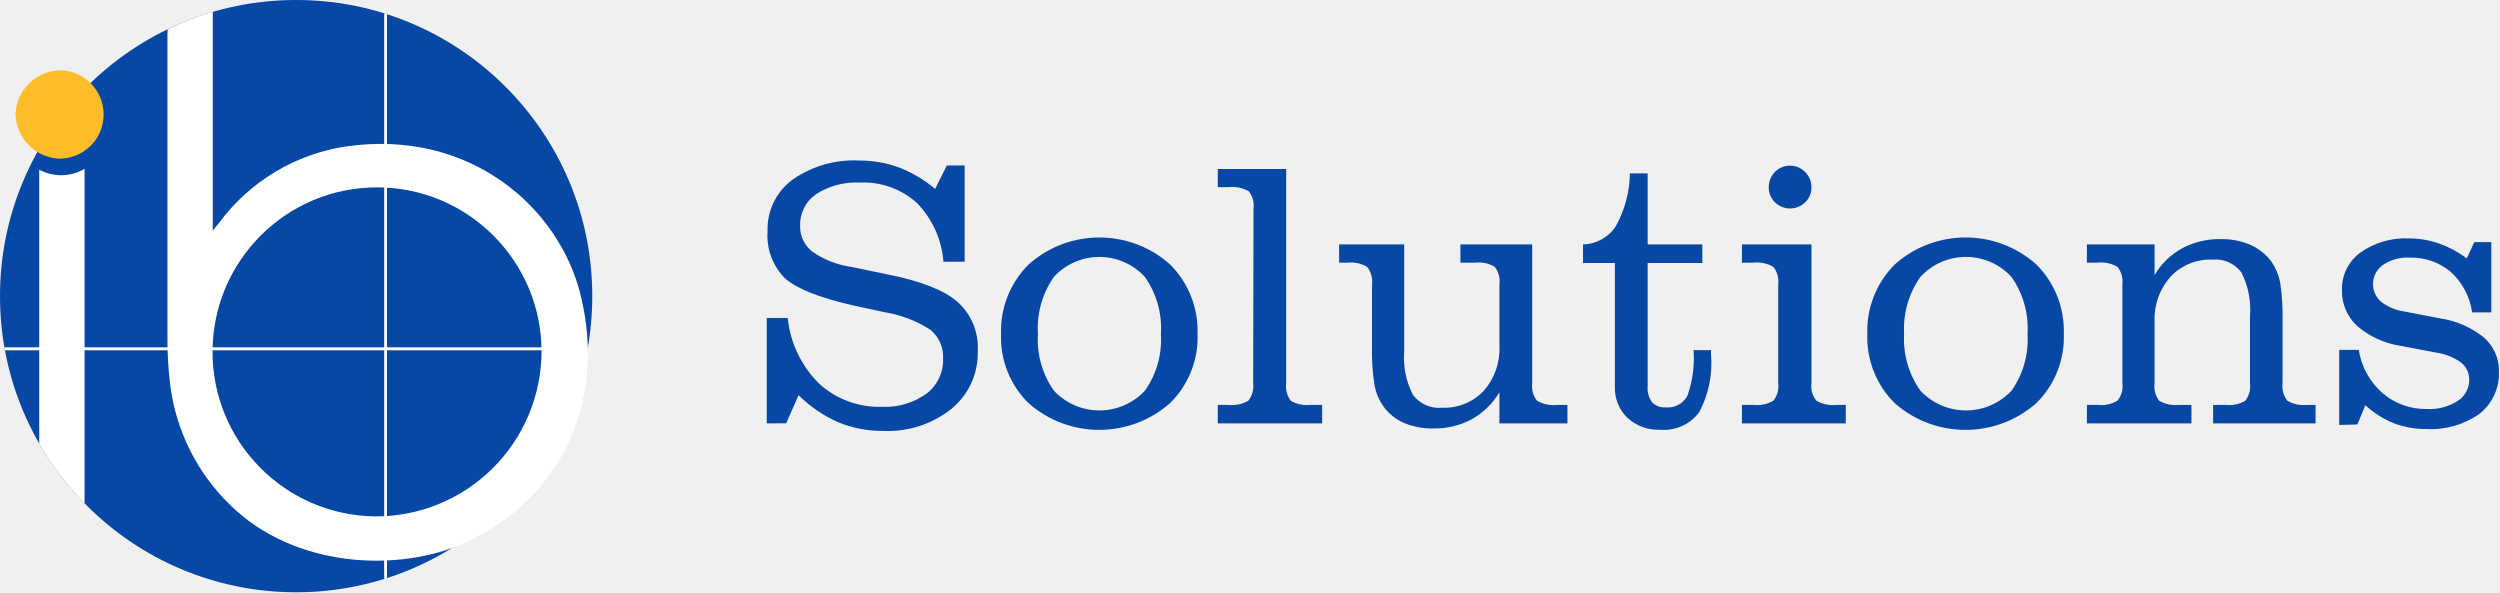
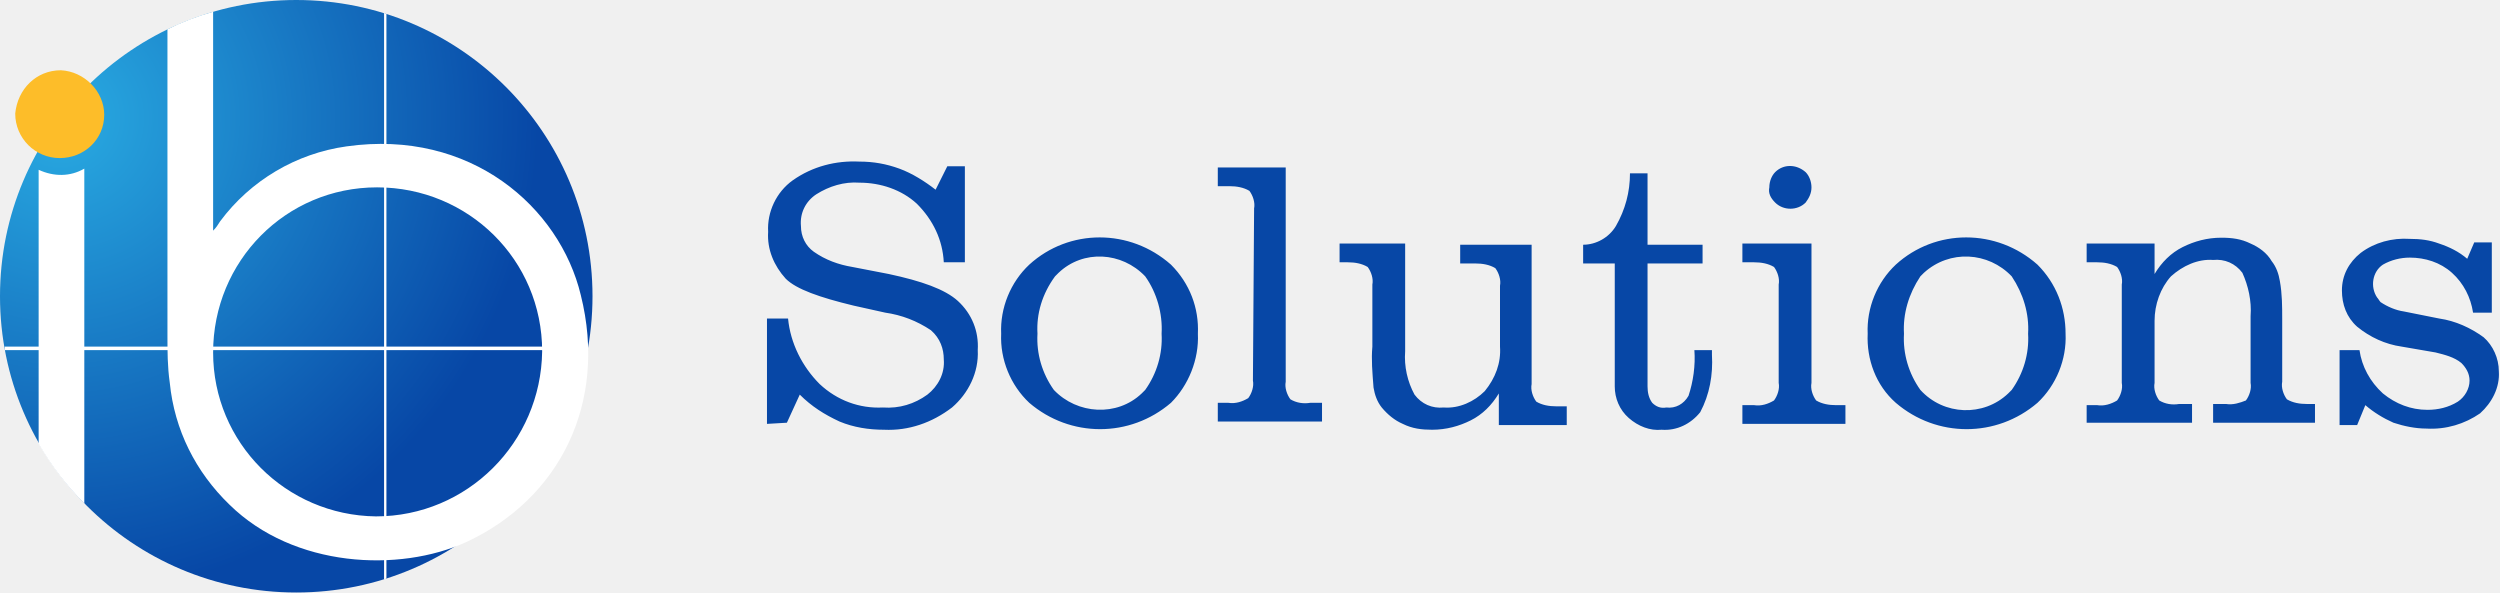
- <svg xmlns="http://www.w3.org/2000/svg" viewBox="0 0 213.5 50.59">
-   <defs>
-     <style>.cls-1{fill:#0747a6}.cls-2{fill:#fff}</style>
-   </defs>
-   <g id="Layer_2" data-name="Layer 2">
-     <g id="Layer_1-2" data-name="Layer 1">
-       <path class="cls-1" d="M65.48 36.16v-9h1.79a9.19 9.19 0 0 0 2.66 5.58 7.58 7.58 0 0 0 5.41 2 6 6 0 0 0 3.78-1.12 3.59 3.59 0 0 0 1.42-3 3 3 0 0 0-1.07-2.45 10.23 10.23 0 0 0-3.94-1.51l-2.69-.58q-4.36-1-5.83-2.34a5.18 5.18 0 0 1-1.46-4 5.24 5.24 0 0 1 2.12-4.39 9.13 9.13 0 0 1 5.72-1.64 9.73 9.73 0 0 1 3.38.59 11 11 0 0 1 3.09 1.83l1-2h1.52v8.22h-1.81a8.06 8.06 0 0 0-2.25-5 6.81 6.81 0 0 0-4.9-1.76 6.33 6.33 0 0 0-3.74 1 3.17 3.17 0 0 0-1.35 2.72 2.68 2.68 0 0 0 1.07 2.2 7.74 7.74 0 0 0 3.34 1.29l3.14.65c2.78.56 4.75 1.33 5.89 2.33A5.22 5.22 0 0 1 83.5 30a6.14 6.14 0 0 1-2.24 4.91 8.71 8.71 0 0 1-5.83 1.89 9.93 9.93 0 0 1-3.85-.74 11.32 11.32 0 0 1-3.38-2.31l-1.06 2.4zM85.49 28.52a8 8 0 0 1 2.36-5.94 9.07 9.07 0 0 1 12.07 0 8 8 0 0 1 2.35 5.94 7.87 7.87 0 0 1-2.35 5.91 9.14 9.14 0 0 1-12.08 0 7.87 7.87 0 0 1-2.35-5.91zm3.15 0A7.54 7.54 0 0 0 90 33.36a5.32 5.32 0 0 0 7.78 0 7.54 7.54 0 0 0 1.36-4.84 7.57 7.57 0 0 0-1.37-4.87 5.27 5.27 0 0 0-7.77 0 7.63 7.63 0 0 0-1.36 4.87zM107.05 17.83a2 2 0 0 0-.41-1.5 2.89 2.89 0 0 0-1.71-.35H104v-1.55h5.84v18.3a2 2 0 0 0 .4 1.5 2.74 2.74 0 0 0 1.67.35h1v1.58H104v-1.58h.9a2.8 2.8 0 0 0 1.71-.36 2 2 0 0 0 .41-1.49zM117.17 29.61V24.3a2 2 0 0 0-.42-1.51 2.74 2.74 0 0 0-1.68-.36h-.71v-1.56h5.56V30a6.87 6.87 0 0 0 .75 3.73 2.79 2.79 0 0 0 2.5 1.09 4.63 4.63 0 0 0 3.54-1.44 5.42 5.42 0 0 0 1.34-3.84V24.3a2 2 0 0 0-.4-1.51 2.66 2.66 0 0 0-1.67-.36h-1.26v-1.56h6.13v11.86a2 2 0 0 0 .41 1.49 2.73 2.73 0 0 0 1.7.36h.9v1.58h-5.81V33.5a6.33 6.33 0 0 1-2.36 2.3 6.6 6.6 0 0 1-3.27.79 6.19 6.19 0 0 1-2.54-.48 4.23 4.23 0 0 1-1.76-1.44 4.48 4.48 0 0 1-.73-1.73 18.41 18.41 0 0 1-.22-3.33zM137.91 33V22.46h-2.72v-1.59A3.4 3.4 0 0 0 138 19.3a9.46 9.46 0 0 0 1.19-4.49h1.52v6.06h4.67v1.59h-4.67V33a2 2 0 0 0 .38 1.36 1.46 1.46 0 0 0 1.17.43 1.89 1.89 0 0 0 1.85-1 9.67 9.67 0 0 0 .52-3.89h1.49v.35a8.94 8.94 0 0 1-1 4.94 3.73 3.73 0 0 1-3.32 1.51 3.88 3.88 0 0 1-2.8-1 3.56 3.56 0 0 1-1.09-2.7zM148.76 36.16v-1.58h1a2.75 2.75 0 0 0 1.69-.36 2 2 0 0 0 .41-1.49V24.3a2 2 0 0 0-.42-1.51 2.74 2.74 0 0 0-1.68-.36h-1v-1.56h5.94v11.86a1.93 1.93 0 0 0 .42 1.49 2.71 2.71 0 0 0 1.69.36h.82v1.58zM151.05 16a1.87 1.87 0 0 1 .52-1.31 1.81 1.81 0 0 1 2.59 0 1.8 1.8 0 0 1 .54 1.3 1.73 1.73 0 0 1-.53 1.28 1.85 1.85 0 0 1-2.6 0 1.79 1.79 0 0 1-.52-1.27zM159.47 28.52a8 8 0 0 1 2.35-5.94 9.08 9.08 0 0 1 12.08 0 8 8 0 0 1 2.35 5.94 7.91 7.91 0 0 1-2.35 5.91 9.15 9.15 0 0 1-12.09 0 7.9 7.9 0 0 1-2.34-5.91zm3.14 0a7.6 7.6 0 0 0 1.39 4.84 5.33 5.33 0 0 0 7.79 0 7.6 7.6 0 0 0 1.36-4.84 7.63 7.63 0 0 0-1.37-4.87 5.28 5.28 0 0 0-7.78 0 7.69 7.69 0 0 0-1.39 4.87zM178.22 36.16v-1.58h.92a2.71 2.71 0 0 0 1.69-.36 1.93 1.93 0 0 0 .42-1.49V24.3a2 2 0 0 0-.42-1.51 2.75 2.75 0 0 0-1.69-.36h-.92v-1.56H184v2.62a6.23 6.23 0 0 1 2.36-2.29 6.75 6.75 0 0 1 3.27-.78 6.17 6.17 0 0 1 2.53.48 4.47 4.47 0 0 1 1.84 1.47 4.63 4.63 0 0 1 .72 1.73 18.45 18.45 0 0 1 .21 3.31v5.32a2 2 0 0 0 .41 1.49 2.75 2.75 0 0 0 1.69.36h.72v1.58H189v-1.58h1.07a2.74 2.74 0 0 0 1.67-.35 2 2 0 0 0 .41-1.5V27a7 7 0 0 0-.74-3.74 2.75 2.75 0 0 0-2.47-1.09 4.66 4.66 0 0 0-3.55 1.43 5.39 5.39 0 0 0-1.39 3.81v5.32a2 2 0 0 0 .4 1.5 2.77 2.77 0 0 0 1.67.35h1.08v1.58zM199.77 36.29v-6.41h1.67a6.15 6.15 0 0 0 2 3.67 5.67 5.67 0 0 0 3.83 1.38 4.43 4.43 0 0 0 2.6-.68 2.1 2.1 0 0 0 1-1.82 1.83 1.83 0 0 0-.71-1.48 4.84 4.84 0 0 0-2.16-.85l-2.91-.55a7.47 7.47 0 0 1-3.79-1.71 4.06 4.06 0 0 1-1.3-3.08 3.84 3.84 0 0 1 1.56-3.18 6.66 6.66 0 0 1 4.18-1.22 7.74 7.74 0 0 1 2.54.43 8.88 8.88 0 0 1 2.38 1.28l.64-1.39h1.46v6h-1.64a5.76 5.76 0 0 0-1.78-3.42 5.22 5.22 0 0 0-3.58-1.26 3.7 3.7 0 0 0-2.25.62 2 2 0 0 0-.18 3.14 4.3 4.3 0 0 0 2 .84l3 .58a7.79 7.79 0 0 1 3.77 1.62 3.75 3.75 0 0 1 1.31 2.91 4.38 4.38 0 0 1-1.65 3.62 7.18 7.18 0 0 1-4.57 1.31 7.66 7.66 0 0 1-2.77-.5A8 8 0 0 1 202 34.6l-.68 1.65z" />
-       <circle class="cls-1" cx="25.29" cy="25.29" r="25.29" />
-       <path class="cls-2" d="M14.32 2.5A24.34 24.34 0 0 1 18.17 1v18.7c.27-.33.44-.54.6-.75a16.53 16.53 0 0 1 10.82-6.45c10.58-1.5 18.19 5.25 20 12.72 2.25 9.21-1.82 17.42-9.75 21.08-5.74 2.64-14.68 2.23-20.17-3.16a17.29 17.29 0 0 1-5.15-10.39 32.77 32.77 0 0 1-.22-4.09V2.91zM46.25 30a14.05 14.05 0 1 0-14.2 14.1A14.14 14.14 0 0 0 46.25 30z" />
-       <path d="M8.85 9.81a3.77 3.77 0 0 1-3.78 3.74 3.9 3.9 0 0 1-3.74-3.88A3.9 3.9 0 0 1 5.2 6a3.79 3.79 0 0 1 3.65 3.81z" fill="#fdbd29" />
-       <path class="cls-2" d="M33.05 49.38l-.24.07V1.13l.24.08v48.17z" />
-       <path class="cls-2" d="M.42 29.91l-.04-.25h49.79v.25H.42z" />
-       <path class="cls-2" d="M3.35 14.49v23.4A25.31 25.31 0 0 0 7.22 43V14.42a3.93 3.93 0 0 1-3.87.07z" />
+ <svg xmlns="http://www.w3.org/2000/svg" version="1.1" id="Layer_1" x="0px" y="0px" viewBox="0 0 213.5 50.6" style="enable-background:new 0 0 213.5 50.6;" xml:space="preserve">
+   <style type="text/css">
+ 	.st0{fill:#0747A6;}
+ 	.st1{fill:url(#SVGID_1_);}
+ 	.st2{fill:#FFFFFF;}
+ 	.st3{fill:#FDBD29;}
+ </style>
+   <g>
+     <g id="Layer_1-2">
+       <path class="st0" d="M65.5,36.2v-9h1.8c0.2,2.1,1.2,4.1,2.7,5.6c1.5,1.4,3.4,2.1,5.4,2c1.4,0.1,2.7-0.3,3.8-1.1    c0.9-0.7,1.5-1.8,1.4-3c0-0.9-0.3-1.8-1.1-2.5c-1.2-0.8-2.5-1.3-3.9-1.5l-2.7-0.6c-2.9-0.7-4.9-1.4-5.8-2.3c-1-1.1-1.6-2.5-1.5-4    c-0.1-1.7,0.7-3.4,2.1-4.4c1.7-1.2,3.7-1.7,5.7-1.6c1.2,0,2.3,0.2,3.4,0.6c1.1,0.4,2.2,1.1,3.1,1.8l1-2h1.5v8.2h-1.8    c-0.1-1.9-0.9-3.6-2.3-5c-1.3-1.2-3.1-1.8-4.9-1.8c-1.3-0.1-2.6,0.3-3.7,1c-0.9,0.6-1.4,1.6-1.3,2.7c0,0.9,0.4,1.7,1.1,2.2    c1,0.7,2.1,1.1,3.3,1.3l3.1,0.6c2.8,0.6,4.8,1.3,5.9,2.3c1.2,1.1,1.8,2.6,1.7,4.2c0.1,1.9-0.8,3.7-2.2,4.9c-1.7,1.3-3.7,2-5.8,1.9    c-1.3,0-2.6-0.2-3.8-0.7c-1.3-0.6-2.4-1.3-3.4-2.3l-1.1,2.4L65.5,36.2z M85.5,28.5c-0.1-2.2,0.8-4.4,2.4-5.9    c3.4-3.1,8.6-3.1,12.1,0c1.6,1.6,2.4,3.7,2.3,5.9c0.1,2.2-0.8,4.4-2.3,5.9c-3.5,3-8.6,3-12.1,0C86.3,32.9,85.4,30.7,85.5,28.5z     M88.6,28.5c-0.1,1.7,0.4,3.4,1.4,4.8c2,2.1,5.4,2.3,7.5,0.3c0.1-0.1,0.2-0.2,0.3-0.3c1-1.4,1.5-3.1,1.4-4.8    c0.1-1.7-0.4-3.5-1.4-4.9c-2-2.1-5.3-2.3-7.4-0.3c-0.1,0.1-0.2,0.2-0.3,0.3C89,25.1,88.5,26.8,88.6,28.5z M107.1,17.8    c0.1-0.5-0.1-1.1-0.4-1.5c-0.5-0.3-1.1-0.4-1.7-0.4H104v-1.6h5.8v18.3c-0.1,0.5,0.1,1.1,0.4,1.5c0.5,0.3,1.1,0.4,1.7,0.3h1v1.6    H104v-1.6h0.9c0.6,0.1,1.2-0.1,1.7-0.4c0.3-0.4,0.5-1,0.4-1.5L107.1,17.8z M117.2,29.6v-5.3c0.1-0.5-0.1-1.1-0.4-1.5    c-0.5-0.3-1.1-0.4-1.7-0.4h-0.7v-1.6h5.6V30c-0.1,1.3,0.2,2.6,0.8,3.7c0.6,0.8,1.5,1.2,2.5,1.1c1.3,0.1,2.6-0.5,3.5-1.4    c0.9-1.1,1.4-2.4,1.3-3.8v-5.2c0.1-0.5-0.1-1.1-0.4-1.5c-0.5-0.3-1.1-0.4-1.7-0.4h-1.3v-1.6h6.1v11.9c-0.1,0.5,0.1,1.1,0.4,1.5    c0.5,0.3,1.1,0.4,1.7,0.4h0.9v1.6h-5.8v-2.7c-0.6,1-1.4,1.8-2.4,2.3c-1,0.5-2.1,0.8-3.3,0.8c-0.9,0-1.7-0.1-2.5-0.5    c-0.7-0.3-1.3-0.8-1.8-1.4c-0.4-0.5-0.6-1.1-0.7-1.7C117.2,31.8,117.1,30.7,117.2,29.6z M137.9,33V22.5h-2.7v-1.6    c1.1,0,2.2-0.6,2.8-1.6c0.8-1.4,1.2-2.9,1.2-4.5h1.5v6.1h4.7v1.6h-4.7V33c0,0.5,0.1,1,0.4,1.4c0.3,0.3,0.7,0.5,1.2,0.4    c0.8,0.1,1.5-0.3,1.9-1c0.4-1.2,0.6-2.6,0.5-3.9h1.5v0.4c0.1,1.7-0.2,3.4-1,4.9c-0.8,1-2,1.6-3.3,1.5c-1,0.1-2-0.3-2.8-1    C138.3,35,137.9,34,137.9,33L137.9,33z M148.8,36.2v-1.6h1c0.6,0.1,1.2-0.1,1.7-0.4c0.3-0.4,0.5-1,0.4-1.5v-8.4    c0.1-0.5-0.1-1.1-0.4-1.5c-0.5-0.3-1.1-0.4-1.7-0.4h-1v-1.6h5.9v11.9c-0.1,0.5,0.1,1.1,0.4,1.5c0.5,0.3,1.1,0.4,1.7,0.4h0.8v1.6    L148.8,36.2z M151.1,16c0-0.5,0.2-1,0.5-1.3c0.7-0.7,1.8-0.7,2.6,0c0,0,0,0,0,0c0.3,0.3,0.5,0.8,0.5,1.3c0,0.5-0.2,0.9-0.5,1.3    c-0.7,0.7-1.9,0.7-2.6,0C151.2,16.9,151,16.5,151.1,16L151.1,16z M159.5,28.5c-0.1-2.2,0.8-4.4,2.4-5.9c3.4-3.1,8.6-3.1,12.1,0    c1.6,1.6,2.4,3.7,2.4,5.9c0.1,2.2-0.8,4.4-2.4,5.9c-3.5,3-8.6,3-12.1,0C160.2,32.9,159.4,30.7,159.5,28.5L159.5,28.5z M162.6,28.5    c-0.1,1.7,0.4,3.4,1.4,4.8c2,2.2,5.4,2.3,7.5,0.3c0.1-0.1,0.2-0.2,0.3-0.3c1-1.4,1.5-3.1,1.4-4.8c0.1-1.7-0.4-3.4-1.4-4.9    c-2-2.1-5.3-2.3-7.5-0.3c-0.1,0.1-0.2,0.2-0.3,0.3C163,25.1,162.5,26.8,162.6,28.5z M178.2,36.2v-1.6h0.9c0.6,0.1,1.2-0.1,1.7-0.4    c0.3-0.4,0.5-1,0.4-1.5v-8.4c0.1-0.5-0.1-1.1-0.4-1.5c-0.5-0.3-1.1-0.4-1.7-0.4h-0.9v-1.6h5.8v2.6c0.6-1,1.4-1.8,2.4-2.3    c1-0.5,2.1-0.8,3.3-0.8c0.9,0,1.7,0.1,2.5,0.5c0.7,0.3,1.4,0.8,1.8,1.5c0.4,0.5,0.6,1.1,0.7,1.7c0.2,1.1,0.2,2.2,0.2,3.3v5.3    c-0.1,0.5,0.1,1.1,0.4,1.5c0.5,0.3,1.1,0.4,1.7,0.4h0.7v1.6H189v-1.6h1.1c0.6,0.1,1.2-0.1,1.7-0.3c0.3-0.4,0.5-1,0.4-1.5V27    c0.1-1.3-0.2-2.6-0.7-3.7c-0.6-0.8-1.5-1.2-2.5-1.1c-1.3-0.1-2.6,0.5-3.6,1.4c-0.9,1-1.4,2.4-1.4,3.8v5.3    c-0.1,0.5,0.1,1.1,0.4,1.5c0.5,0.3,1.1,0.4,1.7,0.3h1.1v1.6H178.2z M199.8,36.3v-6.4h1.7c0.2,1.4,0.9,2.7,2,3.7    c1.1,0.9,2.4,1.4,3.8,1.4c0.9,0,1.8-0.2,2.6-0.7c0.6-0.4,1-1.1,1-1.8c0-0.6-0.3-1.1-0.7-1.5c-0.6-0.5-1.4-0.7-2.2-0.9l-2.9-0.5    c-1.4-0.2-2.7-0.8-3.8-1.7c-0.9-0.8-1.3-1.9-1.3-3.1c0-1.3,0.6-2.4,1.6-3.2c1.2-0.9,2.7-1.3,4.2-1.2c0.9,0,1.7,0.1,2.5,0.4    c0.9,0.3,1.7,0.7,2.4,1.3l0.6-1.4h1.5v6h-1.6c-0.2-1.3-0.8-2.5-1.8-3.4c-1-0.9-2.3-1.3-3.6-1.3c-0.8,0-1.6,0.2-2.3,0.6    c-0.9,0.6-1.1,1.9-0.5,2.8c0.1,0.1,0.2,0.3,0.3,0.4c0.6,0.4,1.3,0.7,2,0.8l3,0.6c1.4,0.2,2.7,0.8,3.8,1.6c0.8,0.7,1.3,1.8,1.3,2.9    c0.1,1.4-0.6,2.7-1.6,3.6c-1.3,0.9-2.9,1.4-4.6,1.3c-0.9,0-1.9-0.2-2.8-0.5c-0.9-0.4-1.7-0.9-2.4-1.5l-0.7,1.7L199.8,36.3z" />
+       <radialGradient id="SVGID_1_" cx="5.148" cy="10.065" r="40.855" gradientUnits="userSpaceOnUse">
+         <stop offset="0" style="stop-color:#29ABE2" />
+         <stop offset="1" style="stop-color:#0747A6" />
+       </radialGradient>
+       <circle class="st1" cx="25.3" cy="25.3" r="25.3" />
+       <path class="st2" d="M14.3,2.5c1.2-0.6,2.5-1.1,3.9-1.5v18.7c0.3-0.3,0.4-0.5,0.6-0.8c2.6-3.5,6.5-5.8,10.8-6.4    c10.6-1.5,18.2,5.2,20,12.7c2.3,9.2-1.8,17.4-9.8,21.1c-5.7,2.6-14.7,2.2-20.2-3.2c-2.9-2.8-4.7-6.4-5.1-10.4    c-0.2-1.4-0.2-2.7-0.2-4.1V2.9L14.3,2.5z M46.3,30c0-7.8-6.3-14-14.1-14c-7.8,0-14,6.3-14,14.1c0,7.7,6.2,13.9,13.9,14    C39.9,44.1,46.2,37.8,46.3,30C46.2,30,46.2,30,46.3,30z" />
+       <path class="st3" d="M8.9,9.8c0,2.1-1.7,3.7-3.8,3.7C3,13.5,1.3,11.8,1.3,9.7C1.5,7.6,3.1,6,5.2,6C7.2,6.1,8.9,7.8,8.9,9.8z" />
+       <path class="st2" d="M33,49.4l-0.2,0.1V1.1L33,1.2C33,1.2,33,49.4,33,49.4z" />
+       <path class="st2" d="M0.4,29.9l0-0.3h49.8v0.3H0.4z" />
+       <path class="st2" d="M3.3,14.5v23.4c1.1,1.9,2.4,3.6,3.9,5.1V14.4C6,15.1,4.6,15.1,3.3,14.5z" />
    </g>
  </g>
</svg>
